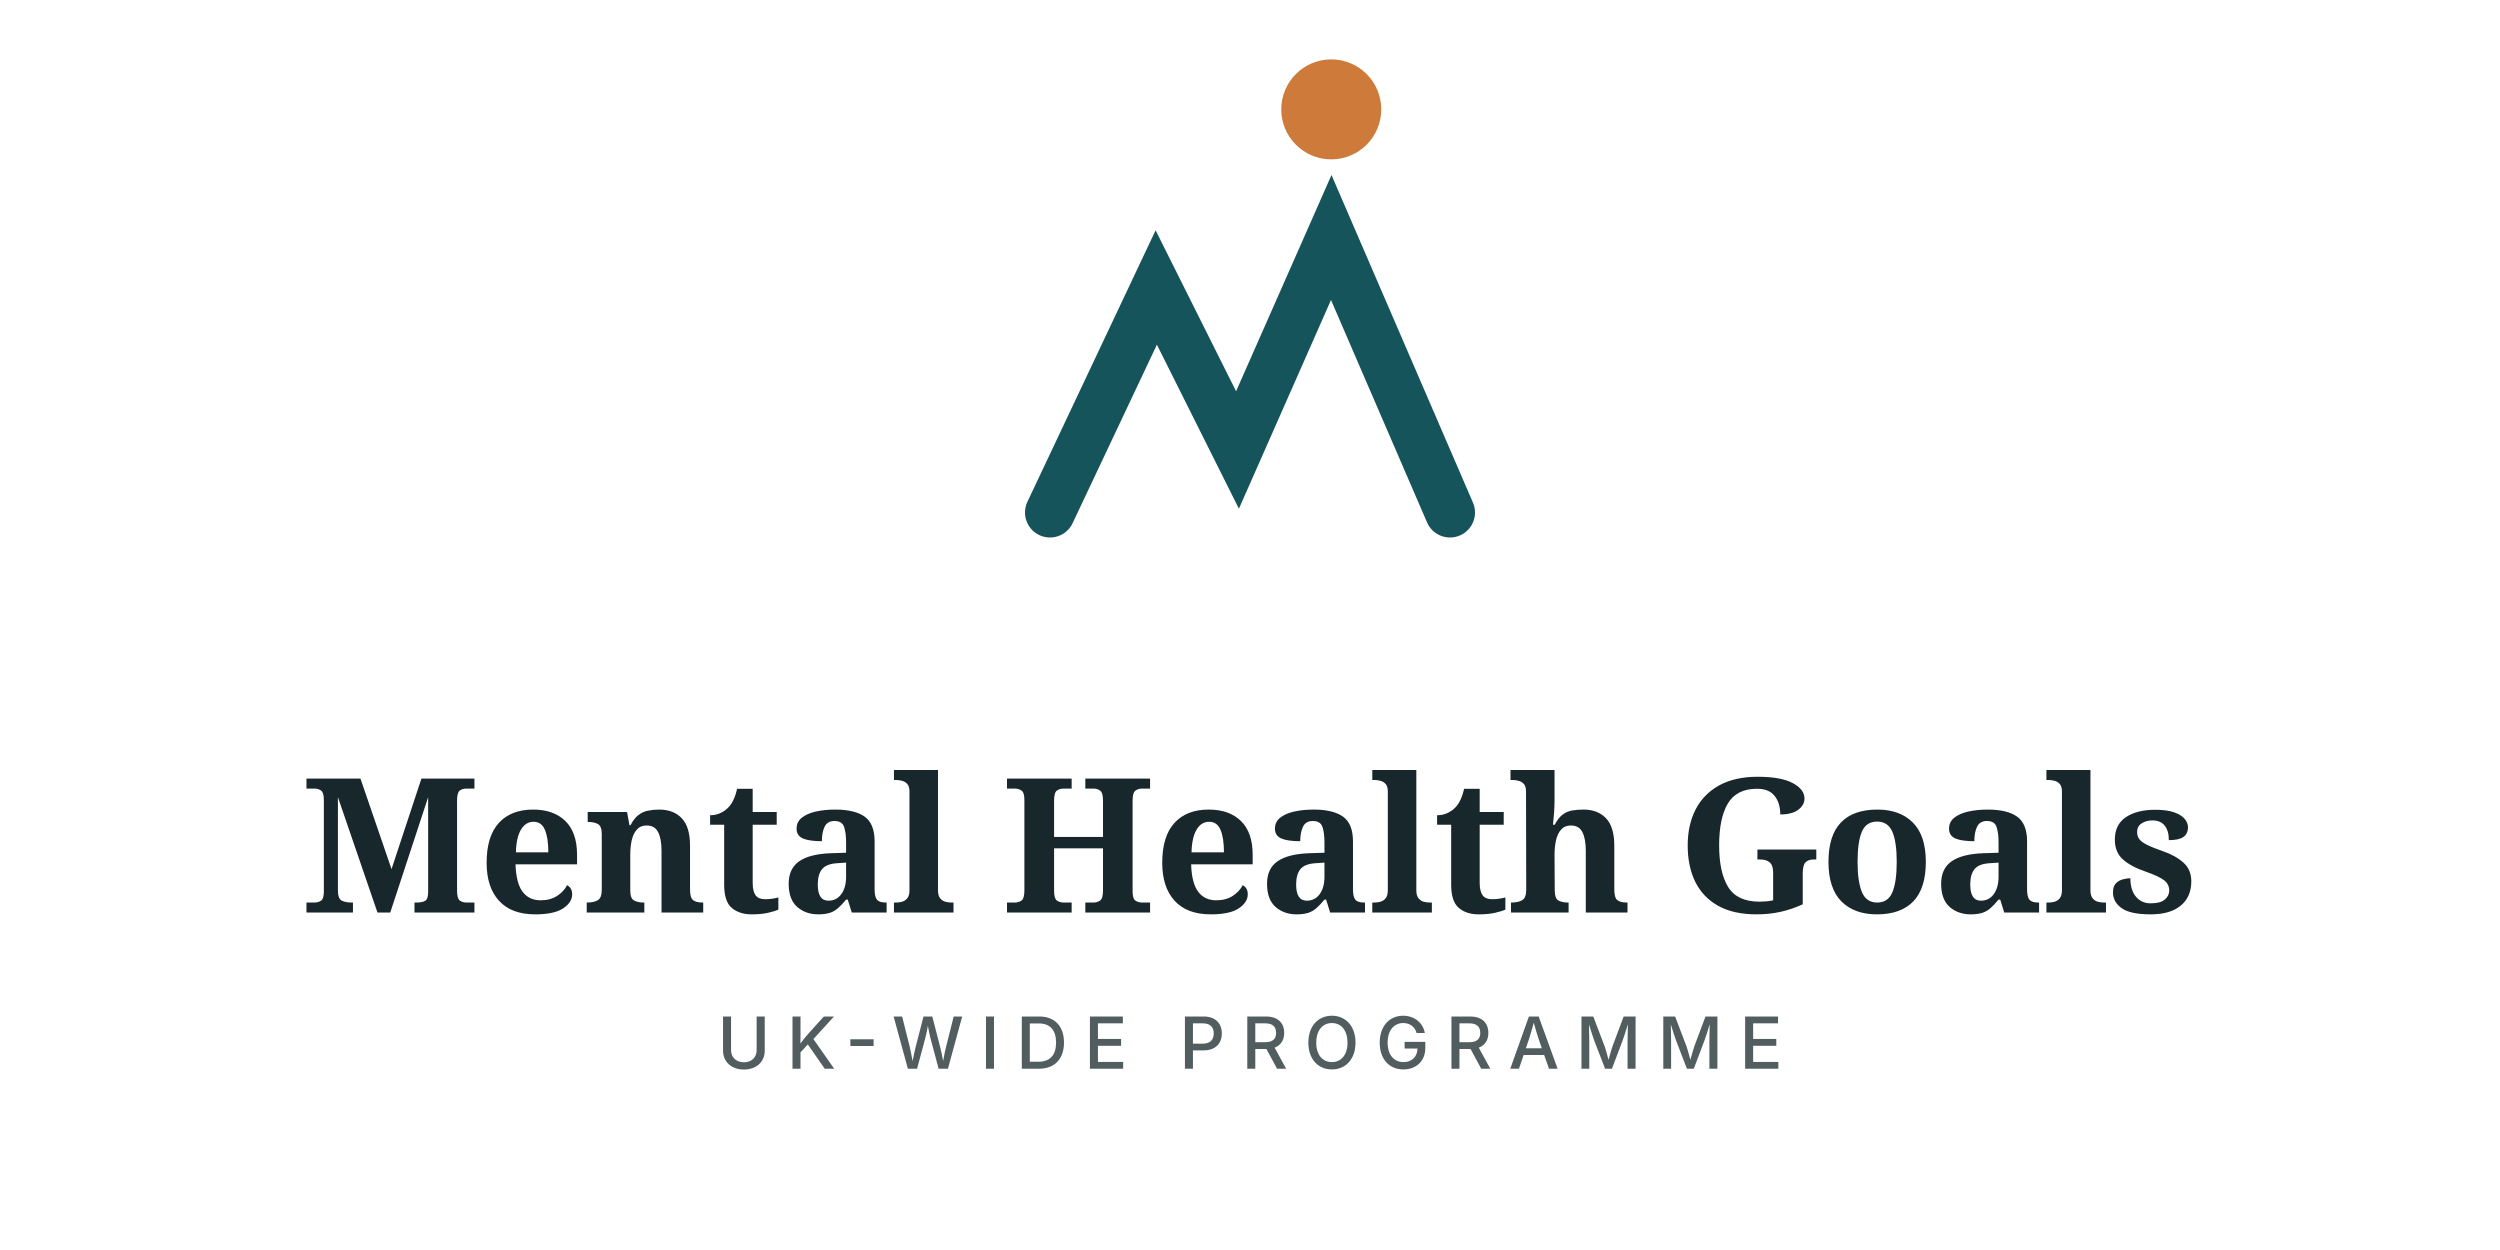
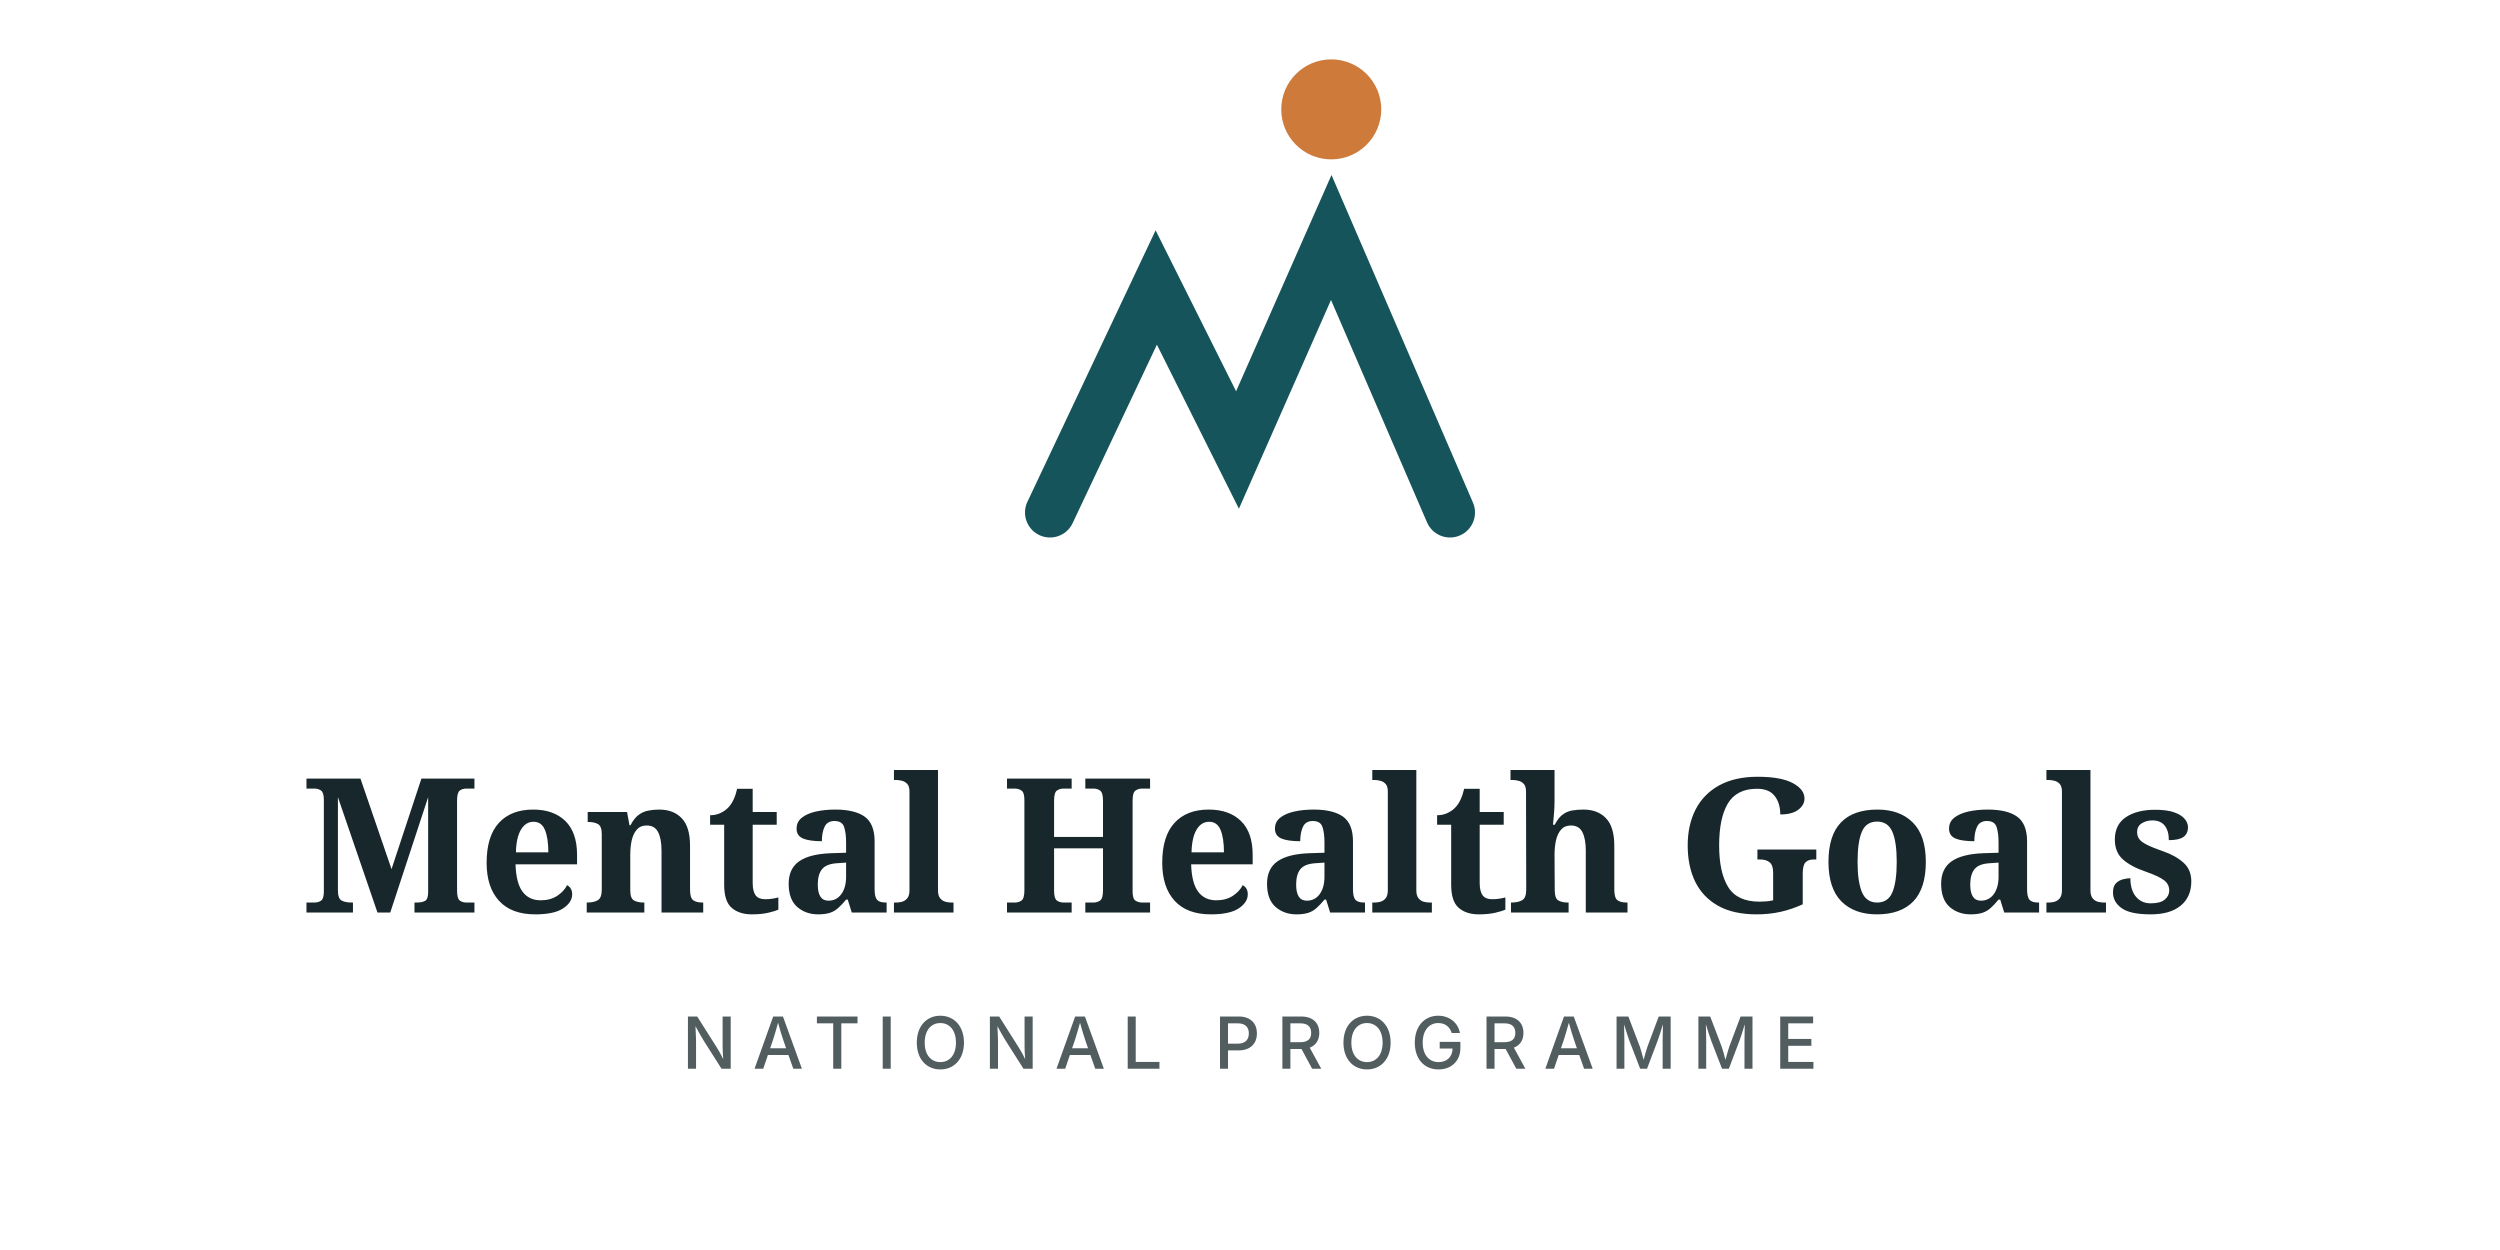
- <svg xmlns="http://www.w3.org/2000/svg" width="400" height="200" viewBox="0 0 400 200" role="img" aria-label="Mental Health Goals — UK-wide Programme">
+ <svg xmlns="http://www.w3.org/2000/svg" width="400" height="200" viewBox="0 0 400 200" role="img" aria-label="Mental Health Goals — National Programme">
  <g transform="translate(152 0)">
    <path d="M 16 82 L 33 46 L 46 72 L 61 38 L 80 82" fill="none" stroke="#15545B" stroke-width="8" stroke-linecap="round" stroke-linejoin="miter" />
    <circle cx="61" cy="17.5" r="8" fill="#CE7A3B" />
  </g>
  <text x="200" y="146" text-anchor="middle" font-family="Fraunces, 'Iowan Old Style', 'Palatino Nova', Georgia, serif" font-size="30" font-weight="600" letter-spacing="-0.3" fill="#18272B">Mental Health Goals</text>
-   <text x="200" y="171" text-anchor="middle" font-family="Inter, 'Helvetica Neue', Helvetica, Arial, sans-serif" font-size="11.5" font-weight="500" letter-spacing="2.6" fill="#18272B" opacity="0.75">UK-WIDE PROGRAMME</text>
+   <text x="200" y="171" text-anchor="middle" font-family="Inter, 'Helvetica Neue', Helvetica, Arial, sans-serif" font-size="11.5" font-weight="500" letter-spacing="2.6" fill="#18272B" opacity="0.75">NATIONAL PROGRAMME</text>
</svg>
